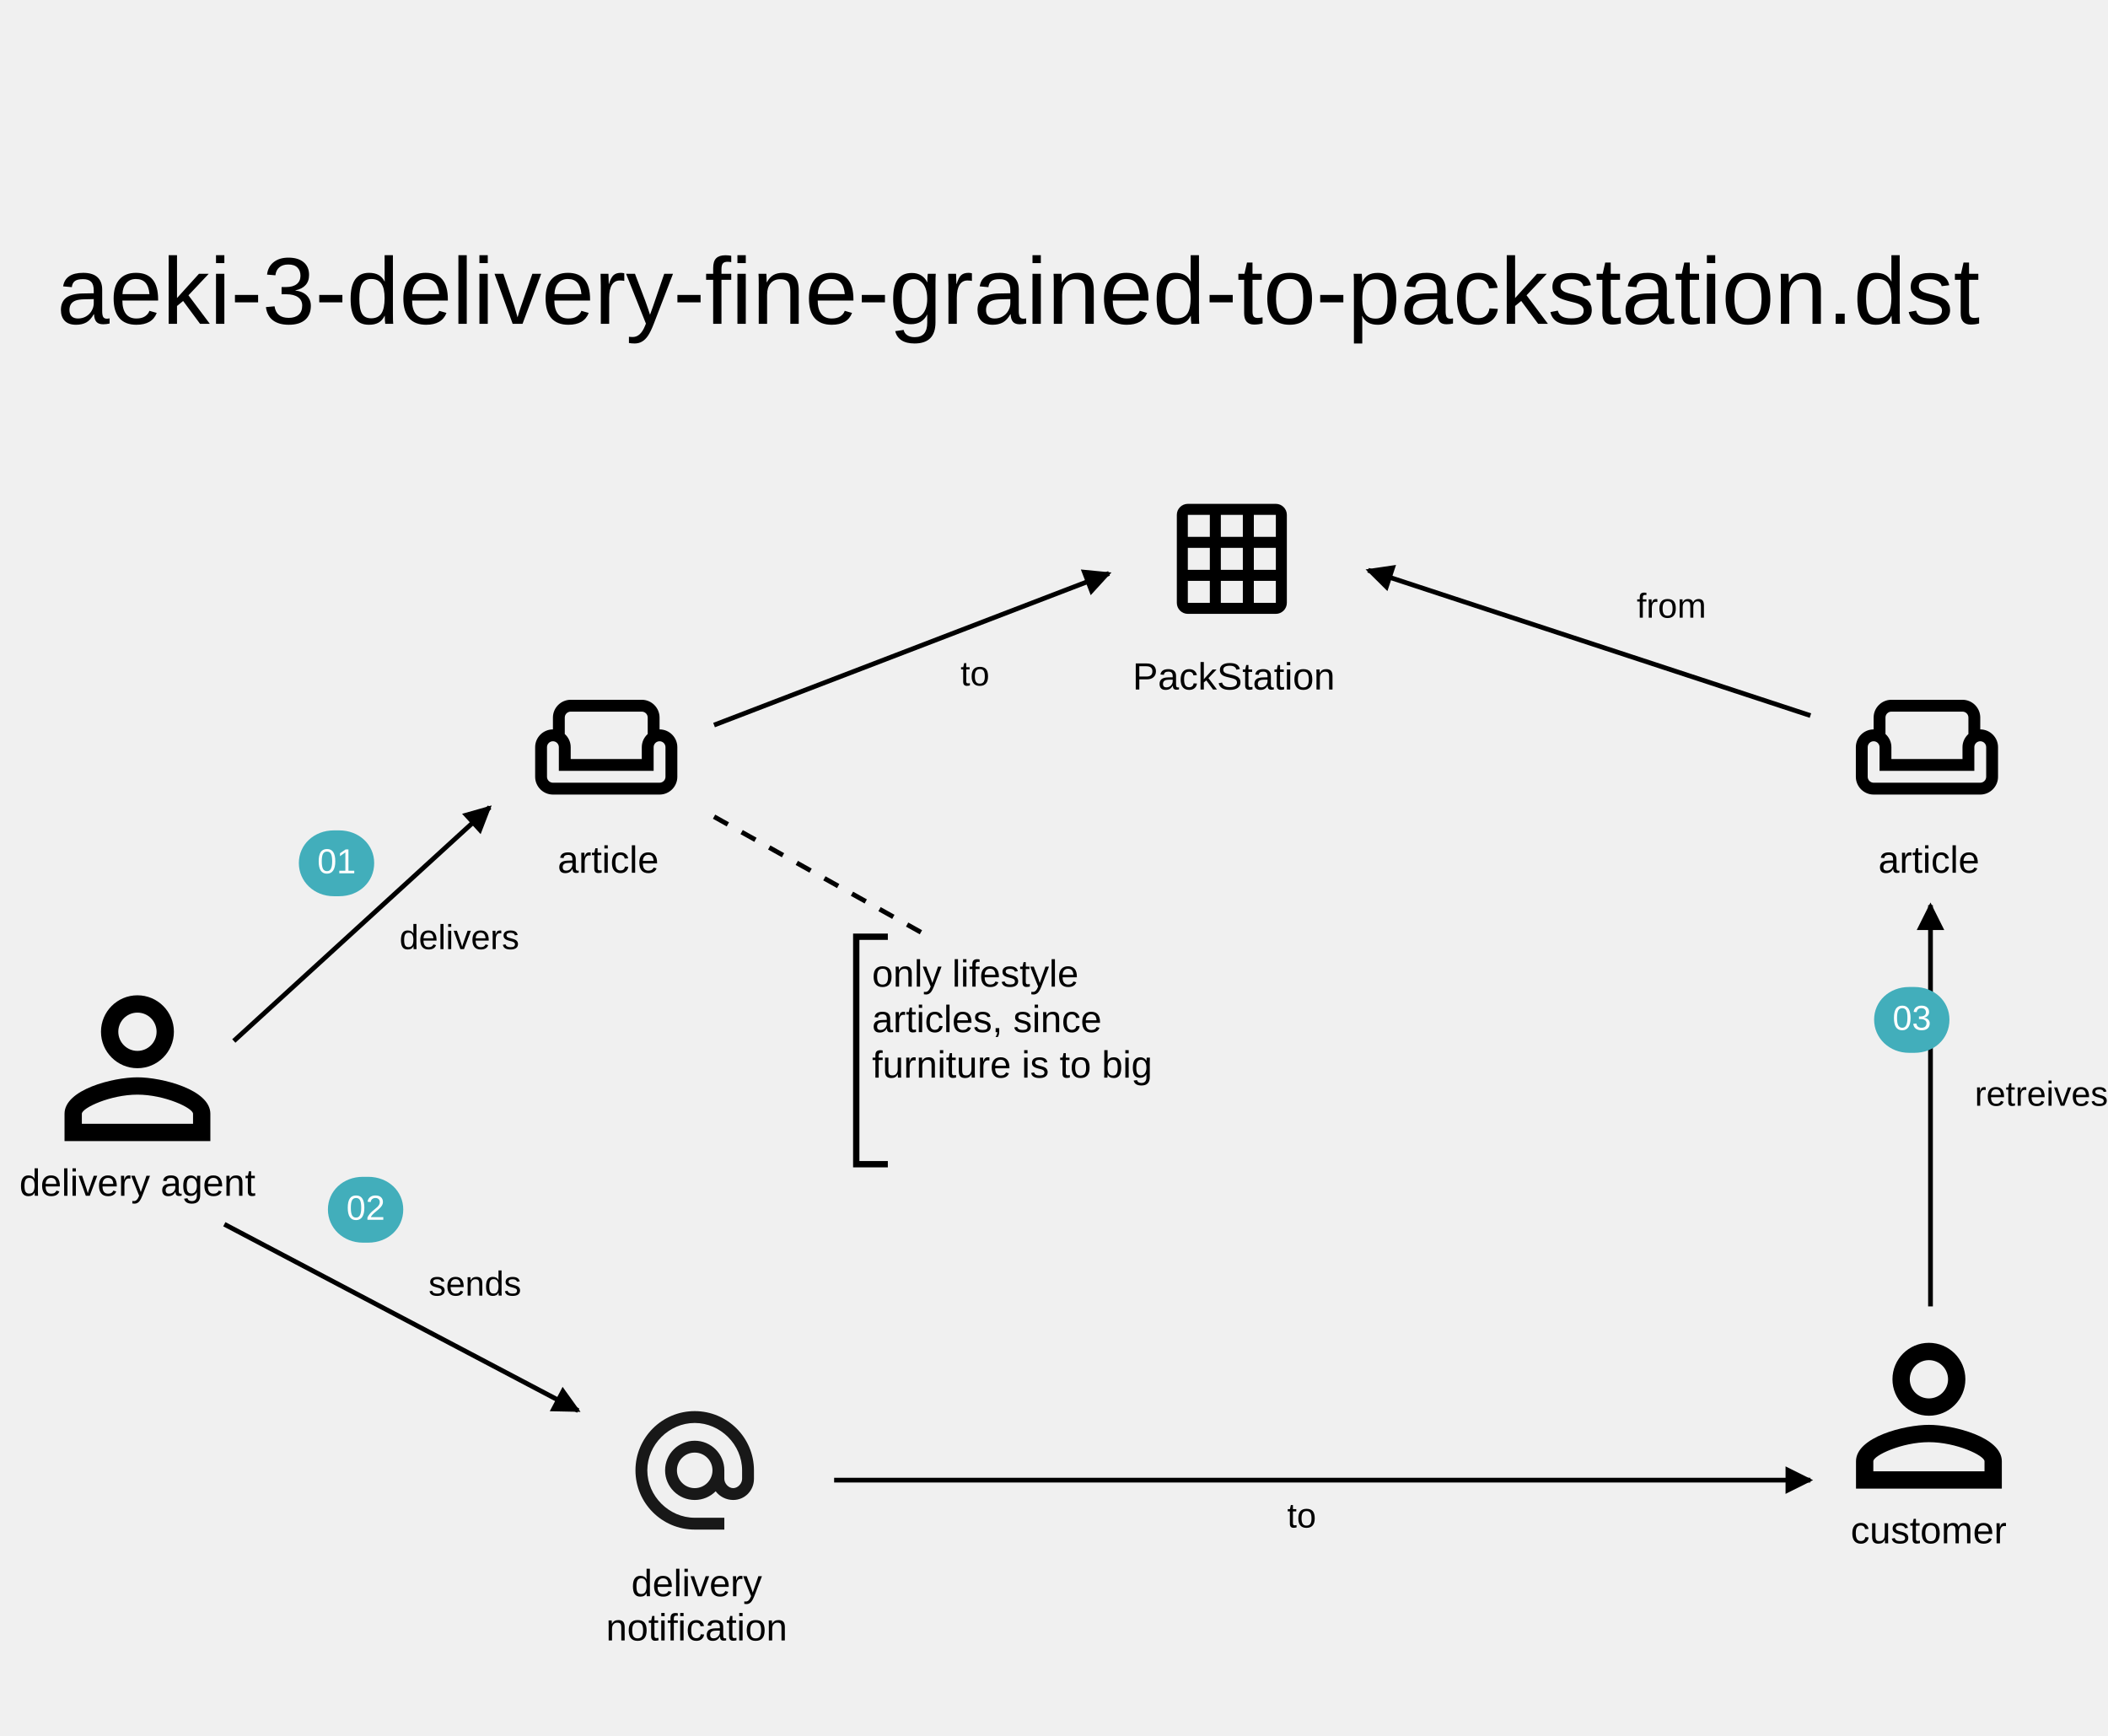
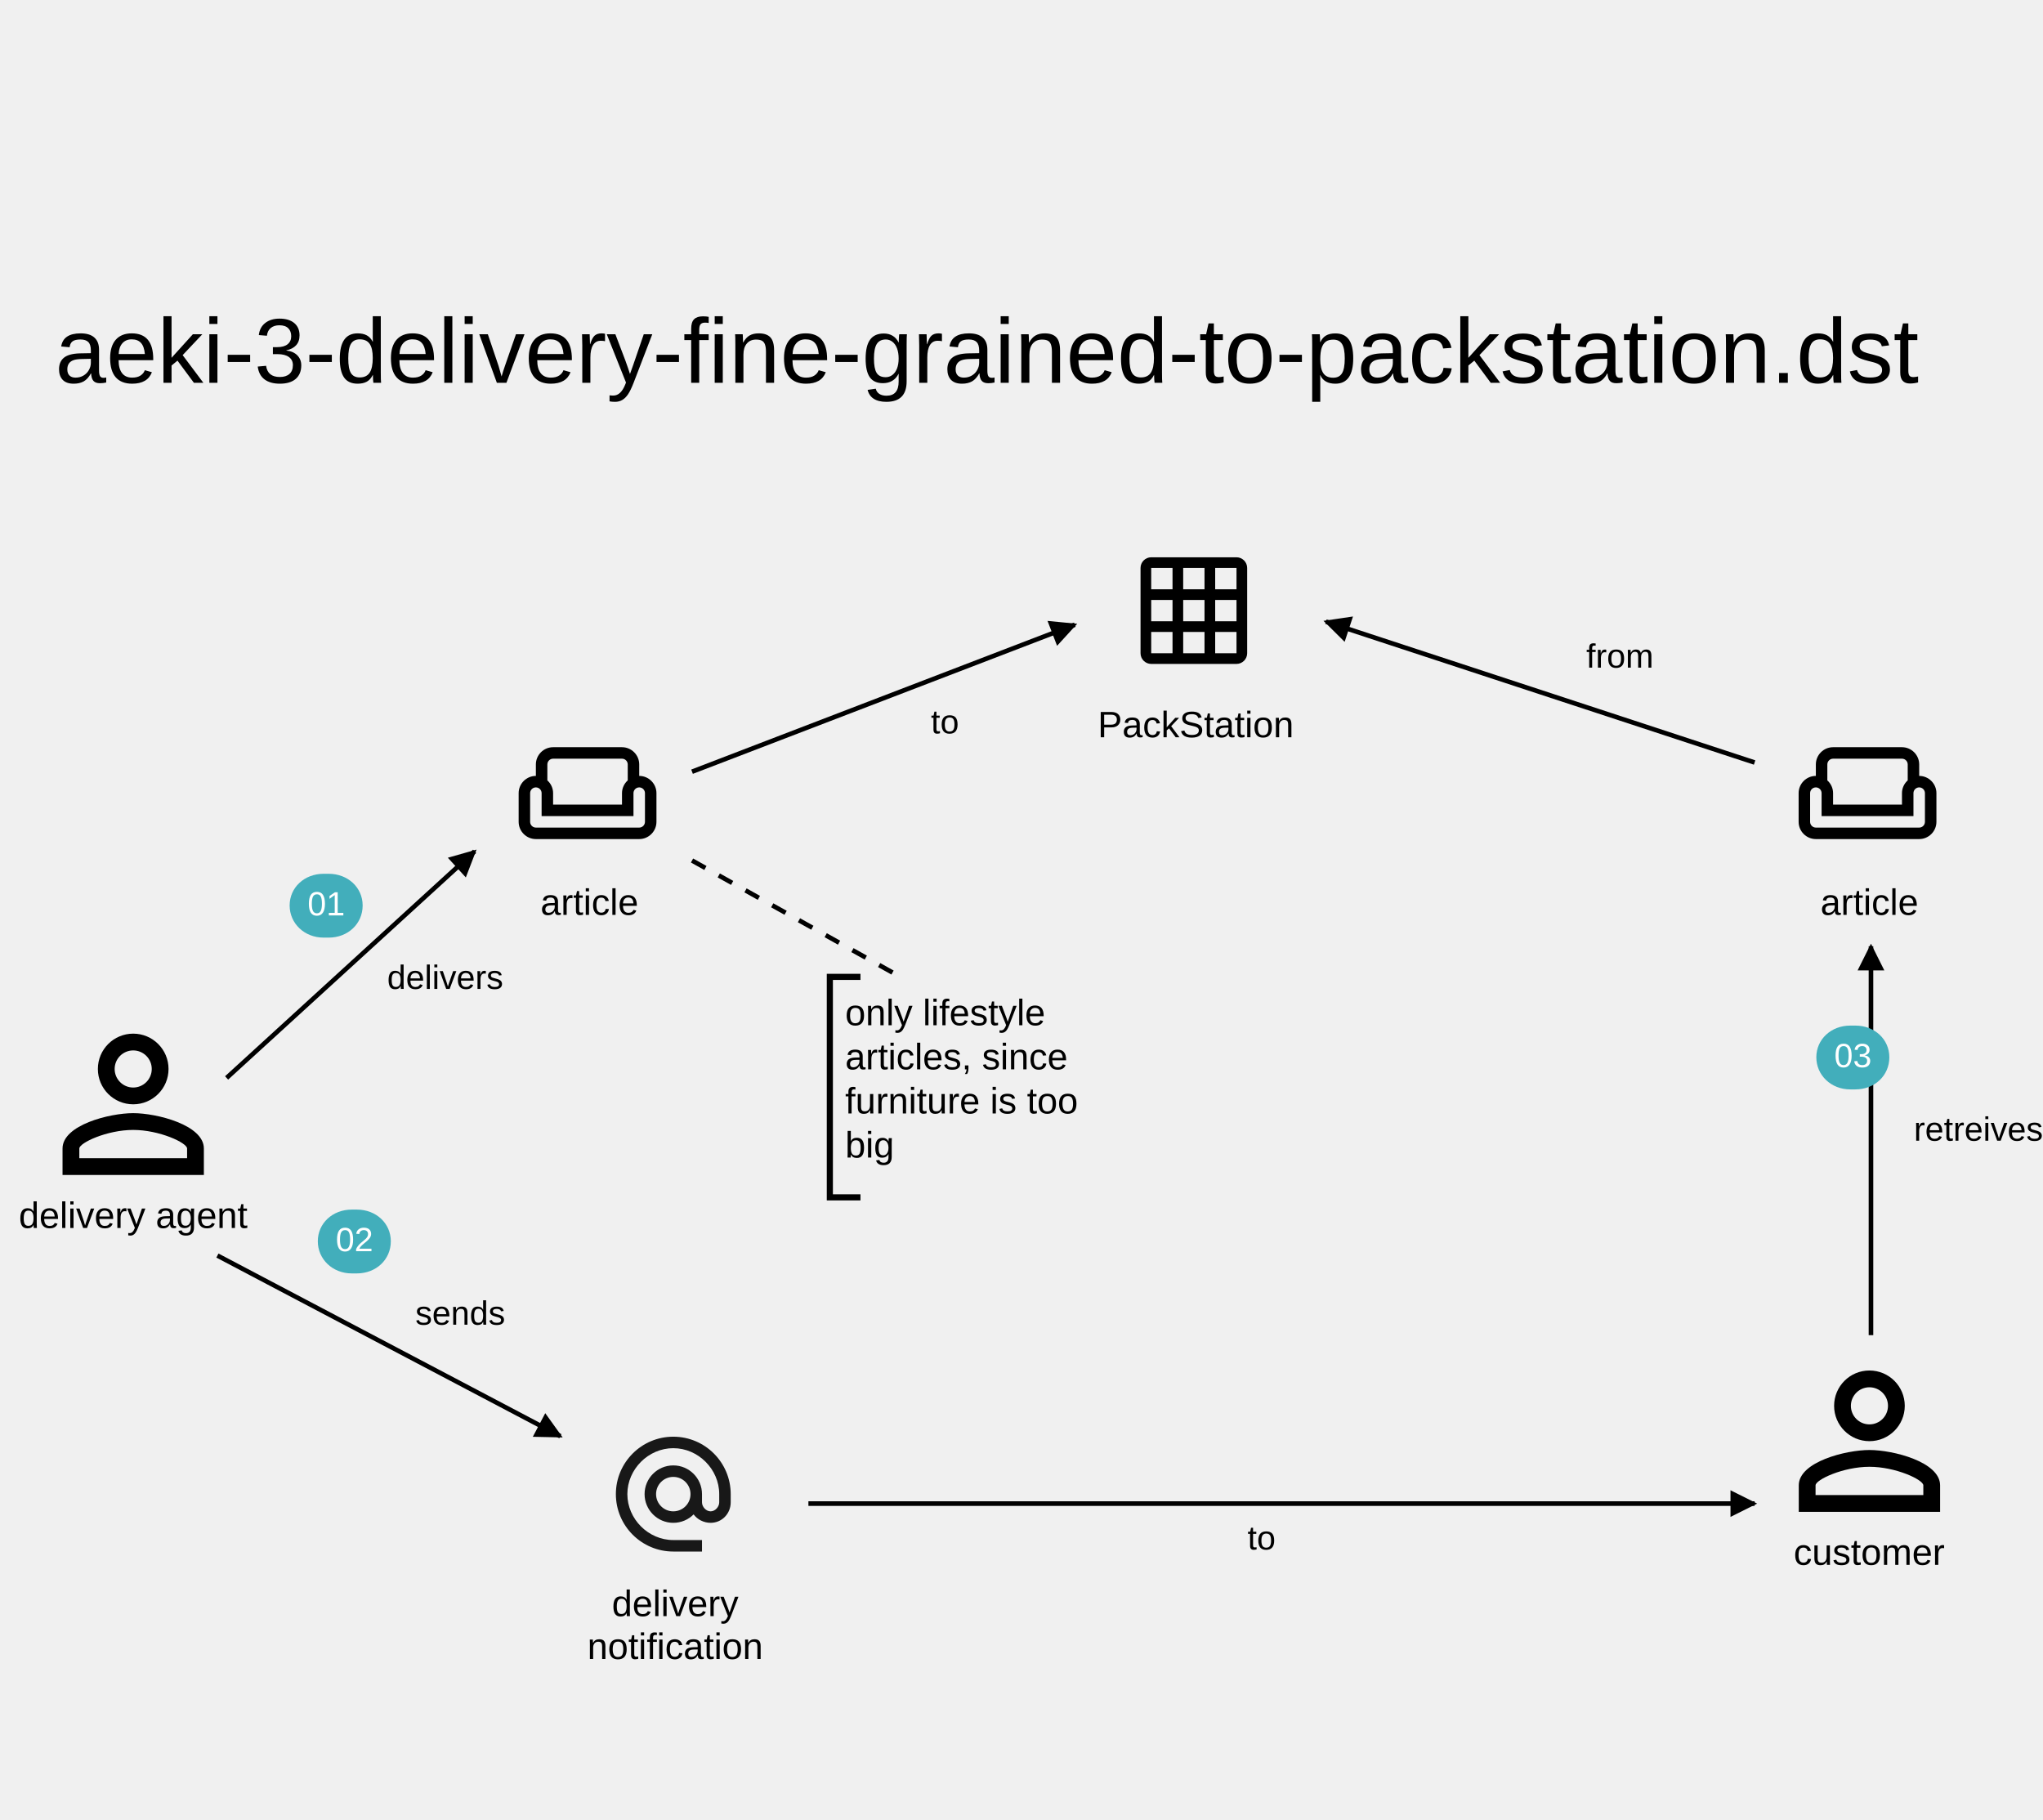
- <svg xmlns="http://www.w3.org/2000/svg" style="background-color:white" width="667.18" height="549.25" viewBox="69 -104 667.18 454.25" version="1.1">
+ <svg xmlns="http://www.w3.org/2000/svg" style="background-color:white" width="667.18" height="594.25" viewBox="69 -104 667.18 454.25" version="1.1">
  <defs>
    <marker id="activity-black-black-dxmnhld6bxtz9m8dmfcis1y4v" viewBox="0 0 20 20" refX="11" refY="10" markerWidth="10" markerHeight="10" orient="auto">
      <path d="M 1 5 L 11 10 L 1 15 Z" style="fill: black; stroke-width: 1px; stroke-linecap: round; stroke-dasharray: 10000, 1; stroke: black;" />
    </marker>
  </defs>
  <g class="djs-group">
-     <g class="djs-element djs-shape" style="display:block" transform="translate(79 -59)">
+     <g class="djs-element djs-shape" style="display:block" transform="translate(79 -104)">
      <g class="djs-visual">
        <text lineHeight="1.2" class="djs-label" style="font-family: Arial, sans-serif; font-size: 30; font-weight: normal; fill: rgb(0, 0, 0);">
-           <tspan x="8" y="10" font-size="30">aeki-3-delivery-fine-grained-to-packstation.dst</tspan>
+           <tspan x="8" y="55" font-size="30">aeki-3-delivery-fine-grained-to-packstation.dst</tspan>
        </text>
        <text lineHeight="1.2" class="djs-label" style="font-family: Arial, sans-serif; font-size: 12; font-weight: normal; fill: rgb(0, 0, 0);">
-           <tspan x="8" y="30" font-size="12" />
+           <tspan x="8" y="75" font-size="12" />
        </text>
      </g>
    </g>
  </g>
  <g class="djs-group">
    <g class="djs-element djs-shape" data-element-id="shape_8432" style="display: block;" transform="matrix(1 0 0 1 224 50)">
      <g class="djs-visual">
        <svg fill=" black" width="48.75" height="48.75" viewBox="0 0 24 26" x="12.5" y="12.5">
          <path fill="none" d="M0 0h24v24H0V0z" />
          <path d="M21 9V7c0-1.65-1.35-3-3-3H6C4.35 4 3 5.35 3 7v2c-1.65 0-3 1.35-3 3v5c0 1.65 1.35 3 3 3h18c1.65 0 3-1.35 3-3v-5c0-1.65-1.35-3-3-3zM5 7c0-.55.45-1 1-1h12c.55 0 1 .45 1 1v2.78c-.61.55-1 1.34-1 2.22v2H6v-2c0-.88-.39-1.67-1-2.22V7zm17 10c0 .55-.45 1-1 1H3c-.55 0-1-.45-1-1v-5c0-.55.45-1 1-1s1 .45 1 1v4h16v-4c0-.55.45-1 1-1s1 .45 1 1v5z" />
        </svg>
        <text lineHeight="1.2" class="djs-label" style="font-family: Arial, sans-serif; font-size: 12px; font-weight: normal; fill: rgb(0, 0, 0);">
          <tspan x="21.492" y="74.75">article</tspan>
        </text>
      </g>
      <rect class="djs-hit djs-hit-all" x="0" y="0" width="75" height="75" style="fill: none; stroke-opacity: 0; stroke: white; stroke-width: 15px;" />
      <rect x="-6" y="-6" width="87" height="87" class="djs-outline" style="fill: none;" />
    </g>
  </g>
  <g class="djs-group">
    <g class="djs-element djs-shape" data-element-id="shape_6273" style="display: block;" transform="matrix(1 0 0 1 642 262)">
      <g class="djs-visual">
        <svg fill=" black" viewBox="0 0 24 26" width="75" height="75">
          <path d="M12 5.9c1.16 0 2.1.94 2.1 2.1s-.94 2.1-2.1 2.1S9.9 9.16 9.9 8s.94-2.1 2.1-2.1m0 9c2.97 0 6.1 1.46 6.1 2.1v1.1H5.9V17c0-.64 3.13-2.1 6.1-2.1M12 4C9.79 4 8 5.79 8 8s1.79 4 4 4 4-1.79 4-4-1.79-4-4-4zm0 9c-2.67 0-8 1.34-8 4v3h16v-3c0-2.66-5.33-4-8-4z" />
          <path d="M0 0h24v24H0z" fill="none" />
        </svg>
        <text lineHeight="1.2" class="djs-label" style="font-family: Arial, sans-serif; font-size: 12px; font-weight: normal; fill: rgb(0, 0, 0);">
          <tspan x="12.744" y="75">customer</tspan>
        </text>
      </g>
      <rect class="djs-hit djs-hit-all" x="0" y="0" width="75" height="75" style="fill: none; stroke-opacity: 0; stroke: white; stroke-width: 15px;" />
      <rect x="-6" y="-6" width="87" height="87" class="djs-outline" style="fill: none;" />
    </g>
  </g>
  <g class="djs-group">
    <g class="djs-element djs-connection" data-element-id="connection_1647" style="display: block;">
      <g class="djs-visual">
        <polyline points="143,178 224,104 " style="stroke: black; fill: none; stroke-width: 1.5px; stroke-linejoin: round; marker-end: url('#activity-black-black-dxmnhld6bxtz9m8dmfcis1y4v');" />
        <text lineHeight="1.2" wordWrap="break-word" overflowWrap="break-word" hyphens="auto" class="djs-label" style="font-family: Arial, sans-serif; font-size: 11px; font-weight: normal; fill: black;">
          <tspan x="195.431" y="148.931">delivers</tspan>
        </text>
        <text lineHeight="1.2" position="absolute" class="djs-labelNumber" style="font-family: Courier; font-size: 150px; font-weight: normal; fill: rgb(66, 174, 187);">
          <tspan x="130.431" y="129.931">.</tspan>
        </text>
        <text lineHeight="1.2" backgroundColor="green" position="absolute" class="djs-labelNumber" style="font-family: Arial, sans-serif; font-size: 11px; font-weight: normal; fill: white;">
          <tspan x="169.431" y="124.931">01</tspan>
        </text>
      </g>
      <polyline points="143,178 224,104 " class="djs-hit djs-hit-stroke" style="fill: none; stroke-opacity: 0; stroke: white; stroke-width: 15px;" />
      <rect x="137" y="98" width="93" height="86" class="djs-outline" style="fill: none;" />
    </g>
  </g>
  <g class="djs-group">
    <g class="djs-element djs-connection" data-element-id="connection_8638" style="display: block;">
      <g class="djs-visual">
        <polyline points="295,78 420,30 " style="stroke: black; fill: none; stroke-width: 1.5px; stroke-linejoin: round; marker-end: url('#activity-black-black-dxmnhld6bxtz9m8dmfcis1y4v');" />
        <text lineHeight="1.2" wordWrap="break-word" overflowWrap="break-word" hyphens="auto" class="djs-label" style="font-family: Arial, sans-serif; font-size: 11px; font-weight: normal; fill: black;">
          <tspan x="372.999" y="65.499">to</tspan>
        </text>
      </g>
      <polyline points="295,78 420,30 " class="djs-hit djs-hit-stroke" style="fill: none; stroke-opacity: 0; stroke: white; stroke-width: 15px;" />
      <rect x="289" y="24" width="137" height="60" class="djs-outline" style="fill: none;" />
    </g>
  </g>
  <g class="djs-group">
    <g class="djs-element djs-connection" data-element-id="connection_4816" style="display: block;">
      <g class="djs-visual">
        <polyline points="140,236 252,295 " style="stroke: black; fill: none; stroke-width: 1.5px; stroke-linejoin: round; marker-end: url('#activity-black-black-dxmnhld6bxtz9m8dmfcis1y4v');" />
        <text lineHeight="1.2" wordWrap="break-word" overflowWrap="break-word" hyphens="auto" class="djs-label" style="font-family: Arial, sans-serif; font-size: 11px; font-weight: normal; fill: black;">
          <tspan x="204.63" y="258.587">sends</tspan>
        </text>
        <text lineHeight="1.2" position="absolute" class="djs-labelNumber" style="font-family: Courier; font-size: 150px; font-weight: normal; fill: rgb(66, 174, 187);">
          <tspan x="139.63" y="239.587">.</tspan>
        </text>
        <text lineHeight="1.2" backgroundColor="green" position="absolute" class="djs-labelNumber" style="font-family: Arial, sans-serif; font-size: 11px; font-weight: normal; fill: white;">
          <tspan x="178.63" y="234.587">02</tspan>
        </text>
      </g>
      <polyline points="140,236 252,295 " class="djs-hit djs-hit-stroke" style="fill: none; stroke-opacity: 0; stroke: white; stroke-width: 15px;" />
      <rect x="134" y="230" width="124" height="71" class="djs-outline" style="fill: none;" />
    </g>
  </g>
  <g class="djs-group">
    <g class="djs-element djs-connection" data-element-id="connection_3083" style="display: block;">
      <g class="djs-visual">
        <polyline points="333,317 642,317 " style="stroke: black; fill: none; stroke-width: 1.5px; stroke-linejoin: round; marker-end: url('#activity-black-black-dxmnhld6bxtz9m8dmfcis1y4v');" />
        <text lineHeight="1.2" wordWrap="break-word" overflowWrap="break-word" hyphens="auto" class="djs-label" style="font-family: Arial, sans-serif; font-size: 11px; font-weight: normal; fill: black;">
          <tspan x="476.4" y="332">to</tspan>
        </text>
      </g>
      <polyline points="333,317 642,317 " class="djs-hit djs-hit-stroke" style="fill: none; stroke-opacity: 0; stroke: white; stroke-width: 15px;" />
      <rect x="327" y="311" width="321" height="12" class="djs-outline" style="fill: none;" />
    </g>
  </g>
  <g class="djs-group">
    <g class="djs-element djs-connection" data-element-id="connection_9917" style="display: block;">
      <g class="djs-visual">
        <polyline points="680,262 680,135 " style="stroke: black; fill: none; stroke-width: 1.5px; stroke-linejoin: round; marker-end: url('#activity-black-black-dxmnhld6bxtz9m8dmfcis1y4v');" />
        <text lineHeight="1.2" wordWrap="break-word" overflowWrap="break-word" hyphens="auto" class="djs-label" style="font-family: Arial, sans-serif; font-size: 11px; font-weight: normal; fill: black;">
          <tspan x="694" y="198.5">retreives</tspan>
        </text>
        <text lineHeight="1.2" position="absolute" class="djs-labelNumber" style="font-family: Courier; font-size: 150px; font-weight: normal; fill: rgb(66, 174, 187);">
          <tspan x="629" y="179.5">.</tspan>
        </text>
        <text lineHeight="1.2" backgroundColor="green" position="absolute" class="djs-labelNumber" style="font-family: Arial, sans-serif; font-size: 11px; font-weight: normal; fill: white;">
          <tspan x="668" y="174.5">03</tspan>
        </text>
      </g>
      <polyline points="680,262 680,135 " class="djs-hit djs-hit-stroke" style="fill: none; stroke-opacity: 0; stroke: white; stroke-width: 15px;" />
      <rect x="674" y="129" width="12" height="139" class="djs-outline" style="fill: none;" />
    </g>
  </g>
  <g class="djs-group">
    <g class="djs-element djs-connection" data-element-id="connection_2247" style="display: block;">
      <g class="djs-visual">
        <polyline points="642,75 502,29 " style="stroke: black; fill: none; stroke-width: 1.5px; stroke-linejoin: round; marker-end: url('#activity-black-black-dxmnhld6bxtz9m8dmfcis1y4v');" />
        <text lineHeight="1.2" wordWrap="break-word" overflowWrap="break-word" hyphens="auto" class="djs-label" style="font-family: Arial, sans-serif; font-size: 11px; font-weight: normal; fill: black;">
          <tspan x="587.011" y="44.021">from</tspan>
        </text>
      </g>
      <polyline points="642,75 502,29 " class="djs-hit djs-hit-stroke" style="fill: none; stroke-opacity: 0; stroke: white; stroke-width: 15px;" />
      <rect x="496" y="23" width="152" height="58" class="djs-outline" style="fill: none;" />
    </g>
  </g>
  <g class="djs-group">
    <g class="djs-element djs-shape" data-element-id="shape_4613" style="display: block;" transform="matrix(1 0 0 1 252 279)">
      <g class="djs-visual">
        <svg fill=" black" viewBox="0 0 24 26" width="48.75" height="48.75" x="12.5" y="12.5">
          <path fill="none" d="M0,0h24v24H0V0z" />
          <path fill-opacity="0.9" d="M12,1.95c-5.52,0-10,4.48-10,10s4.48,10,10,10h5v-2h-5c-4.34,0-8-3.66-8-8s3.66-8,8-8s8,3.66,8,8v1.43 c0,0.79-0.71,1.57-1.5,1.57S17,14.17,17,13.38v-1.43c0-2.76-2.24-5-5-5s-5,2.24-5,5s2.24,5,5,5c1.38,0,2.64-0.56,3.54-1.47 c0.65,0.89,1.77,1.47,2.96,1.47c1.97,0,3.5-1.6,3.5-3.57v-1.43C22,6.43,17.52,1.95,12,1.95z M12,14.95c-1.66,0-3-1.34-3-3 s1.34-3,3-3s3,1.34,3,3S13.66,14.95,12,14.95z" />
        </svg>
        <text lineHeight="1.2" class="djs-label" style="font-family: Arial, sans-serif; font-size: 12px; font-weight: normal; fill: rgb(0, 0, 0);">
          <tspan x="16.824" y="74.75">delivery </tspan>
          <tspan x="8.812" y="88.75">notification</tspan>
        </text>
      </g>
      <rect class="djs-hit djs-hit-all" x="0" y="0" width="75" height="75" style="fill: none; stroke-opacity: 0; stroke: white; stroke-width: 15px;" />
      <rect x="-6" y="-6" width="87" height="87" class="djs-outline" style="fill: none;" />
    </g>
  </g>
  <g class="djs-group">
    <g class="djs-element djs-shape" data-element-id="shape_0860" style="display: block;" transform="matrix(1 0 0 1 75 152)">
      <g class="djs-visual">
        <svg fill=" black" viewBox="0 0 24 26" width="75" height="75">
          <path d="M12 5.9c1.16 0 2.1.94 2.1 2.1s-.94 2.1-2.1 2.1S9.9 9.16 9.9 8s.94-2.1 2.1-2.1m0 9c2.97 0 6.1 1.46 6.1 2.1v1.1H5.9V17c0-.64 3.13-2.1 6.1-2.1M12 4C9.79 4 8 5.79 8 8s1.79 4 4 4 4-1.79 4-4-1.79-4-4-4zm0 9c-2.67 0-8 1.34-8 4v3h16v-3c0-2.66-5.33-4-8-4z" />
          <path d="M0 0h24v24H0z" fill="none" />
        </svg>
        <text lineHeight="1.2" class="djs-label" style="font-family: Arial, sans-serif; font-size: 12px; font-weight: normal; fill: rgb(0, 0, 0);">
          <tspan x="0.141" y="75">delivery agent</tspan>
        </text>
      </g>
      <rect class="djs-hit djs-hit-all" x="0" y="0" width="75" height="75" style="fill: none; stroke-opacity: 0; stroke: white; stroke-width: 15px;" />
      <rect x="-6" y="-6" width="87" height="87" class="djs-outline" style="fill: none;" />
    </g>
  </g>
  <g class="djs-group">
    <g class="djs-element djs-shape" data-element-id="shape_4097" style="display: block;" transform="matrix(1 0 0 1 642 50)">
      <g class="djs-visual">
        <svg fill=" black" width="48.75" height="48.75" viewBox="0 0 24 26" x="12.5" y="12.5">
          <path fill="none" d="M0 0h24v24H0V0z" />
          <path d="M21 9V7c0-1.65-1.35-3-3-3H6C4.35 4 3 5.35 3 7v2c-1.65 0-3 1.35-3 3v5c0 1.65 1.35 3 3 3h18c1.65 0 3-1.35 3-3v-5c0-1.65-1.35-3-3-3zM5 7c0-.55.45-1 1-1h12c.55 0 1 .45 1 1v2.78c-.61.55-1 1.34-1 2.22v2H6v-2c0-.88-.39-1.67-1-2.22V7zm17 10c0 .55-.45 1-1 1H3c-.55 0-1-.45-1-1v-5c0-.55.45-1 1-1s1 .45 1 1v4h16v-4c0-.55.45-1 1-1s1 .45 1 1v5z" />
        </svg>
        <text lineHeight="1.2" class="djs-label" style="font-family: Arial, sans-serif; font-size: 12px; font-weight: normal; fill: rgb(0, 0, 0);">
          <tspan x="21.492" y="74.75">article</tspan>
        </text>
      </g>
      <rect class="djs-hit djs-hit-all" x="0" y="0" width="75" height="75" style="fill: none; stroke-opacity: 0; stroke: white; stroke-width: 15px;" />
      <rect x="-6" y="-6" width="87" height="87" class="djs-outline" style="fill: none;" />
    </g>
  </g>
  <g class="djs-group">
    <g class="djs-element djs-shape" data-element-id="shape_4147" style="display: block;" transform="matrix(1 0 0 1 422 -8)">
      <g class="djs-visual">
        <svg fill=" black" width="48.75" height="48.75" viewBox="0 0 24 28" x="12.5" y="12.5">
          <path d="M0 0h24v24H0z" fill="none" />
          <path d="M20 2H4c-1.1 0-2 .9-2 2v16c0 1.1.9 2 2 2h16c1.1 0 2-.9 2-2V4c0-1.1-.9-2-2-2zM8 20H4v-4h4v4zm0-6H4v-4h4v4zm0-6H4V4h4v4zm6 12h-4v-4h4v4zm0-6h-4v-4h4v4zm0-6h-4V4h4v4zm6 12h-4v-4h4v4zm0-6h-4v-4h4v4zm0-6h-4V4h4v4z" />
        </svg>
        <text lineHeight="1.2" class="djs-label" style="font-family: Arial, sans-serif; font-size: 12px; font-weight: normal; fill: rgb(0, 0, 0);">
          <tspan x="5.48" y="74.75">PackStation</tspan>
        </text>
      </g>
      <rect class="djs-hit djs-hit-all" x="0" y="0" width="75" height="75" style="fill: none; stroke-opacity: 0; stroke: white; stroke-width: 15px;" />
      <rect x="-6" y="-6" width="87" height="87" class="djs-outline" style="fill: none;" />
    </g>
  </g>
  <g class="djs-group">
-     <g class="djs-element djs-shape selected hover" data-element-id="shape_1459" style="display: block;" transform="matrix(1 0 0 1 340 145)">
+     <g class="djs-element djs-shape selected" data-element-id="shape_1459" style="display: block;" transform="matrix(1 0 0 1 340 145)">
      <g class="djs-visual">
        <rect x="0" y="0" width="100" height="72" rx="0" ry="0" style="stroke: none; stroke-width: 2px; fill: none;" />
        <path d="m 0, 0 m 10,0 l -10,0 l 0,72 l 10,0" style="fill: none; stroke-width: 2px; stroke: black;" />
        <text lineHeight="1.2" class="djs-label" style="font-family: Arial, sans-serif; font-size: 12px; font-weight: normal; fill: black;">
          <tspan x="5" y="15.8">only lifestyle </tspan>
          <tspan x="5" y="30.2">articles, since </tspan>
-           <tspan x="5" y="44.6">furniture is to big</tspan>
+           <tspan x="5" y="44.6">furniture is too </tspan>
+           <tspan x="5" y="59">big</tspan>
        </text>
      </g>
      <rect class="djs-hit djs-hit-all" x="0" y="0" width="100" height="72" style="fill: none; stroke-opacity: 0; stroke: white; stroke-width: 15px;" />
      <rect x="-6" y="-6" width="112" height="84" class="djs-outline" style="fill: none;" />
    </g>
  </g>
  <g class="djs-group">
    <g class="djs-element djs-connection" data-element-id="connection_4745" style="display: block;">
      <g class="djs-visual">
        <polyline points="295,107 363,145 " style="stroke: rgb(0, 0, 0); stroke-width: 1.5px; stroke-linejoin: round; stroke-dasharray: 5, 5;" />
      </g>
      <polyline points="295,107 363,145 " class="djs-hit djs-hit-stroke" style="fill: none; stroke-opacity: 0; stroke: white; stroke-width: 15px;" />
      <rect x="289" y="101" width="80" height="50" class="djs-outline" style="fill: none;" />
    </g>
  </g>
</svg>
